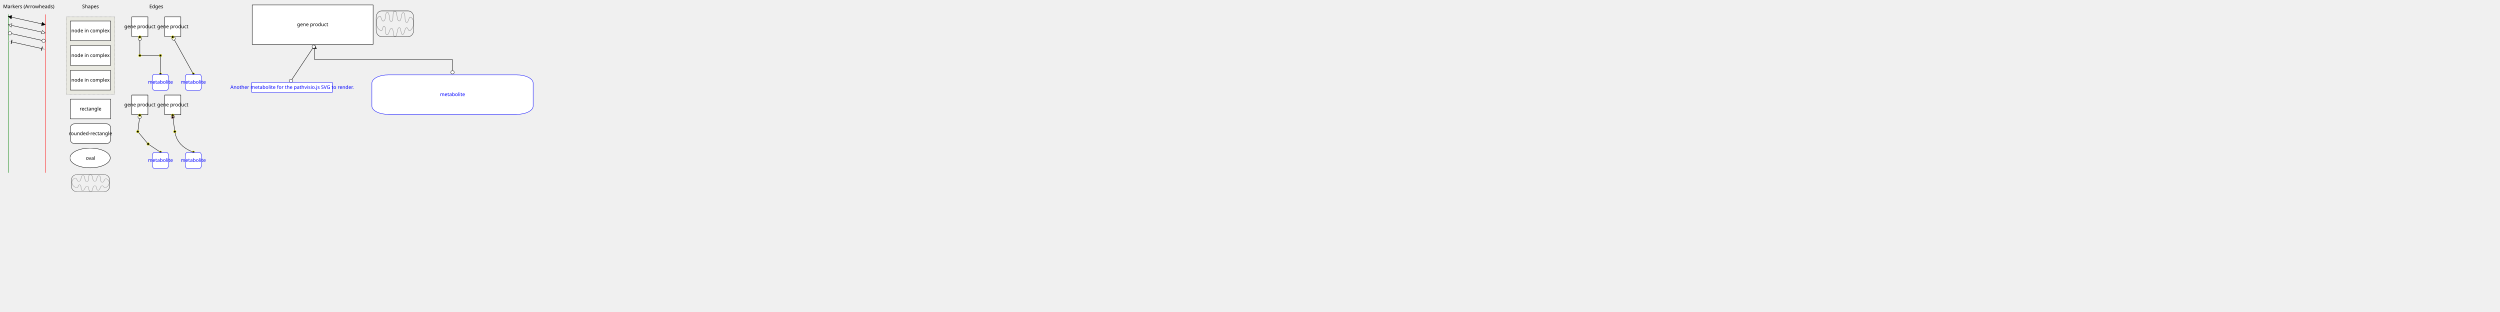
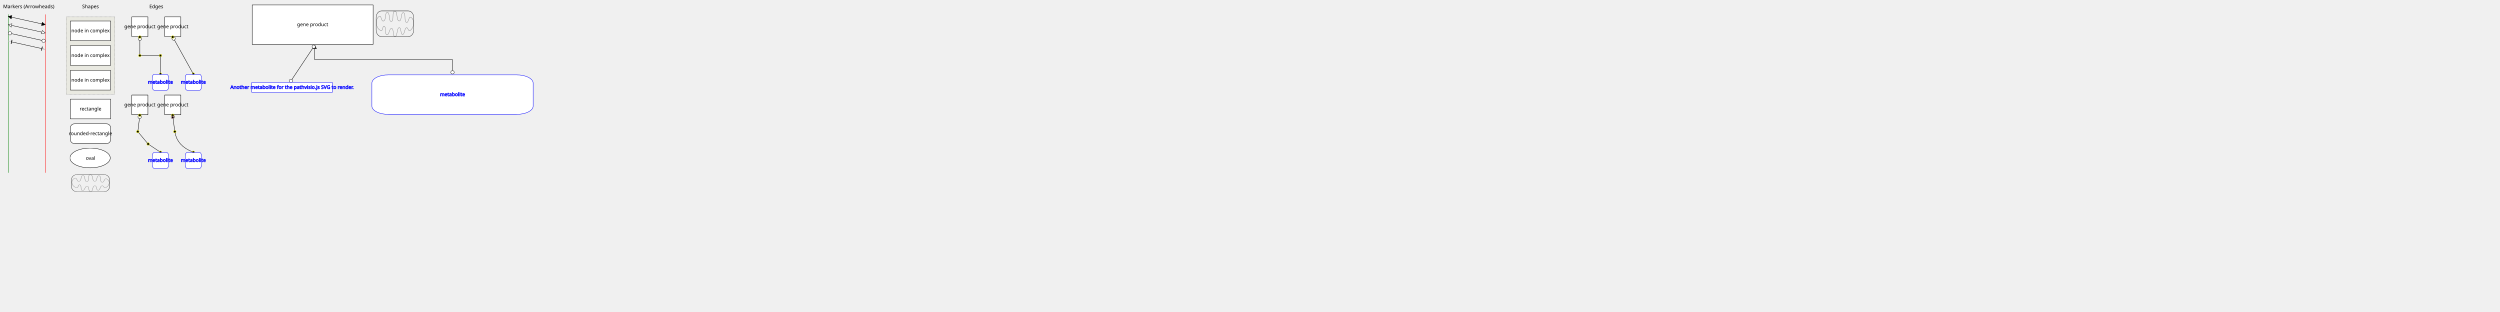
<svg xmlns="http://www.w3.org/2000/svg" xmlns:xlink="http://www.w3.org/1999/xlink" id="pathway-image" version="1.1" baseProfile="full" width="100%" height="100%">
  <style type="text/css">
  svg {
    color-interpolation: auto;
    image-rendering: auto;
    shape-rendering: auto;
    vector-effect: non-scaling-stroke;
  }

  text {
-     fill: black;
+     color: black;
    font-family: Sans-Serif;
    font-size: 12px;
-     stroke: none;
    text-anchor: middle;
  }

  .complex {
    fill: rgb(180,180,100);
    fill-opacity: 0.098;
    stroke: gray;
    stroke-dasharray: 4,2;
    stroke-miterlimit: 1;
    stroke-width: 1px;
  }

  .complex {
    stroke-dasharray: 1;
  }

  .label {
    font-size: 12px;
    font-weight: bold;
    stroke: none;
  }

  .data-node {
    fill: white;
    fill-opacity: 1;
    stroke: black;
    stroke-dasharray: 0;
    stroke-miterlimit: 1;
    stroke-width: 1px;
  }

  .gene-product {
    stroke: black;
  }

  .gene-product text {
    fill: black;  
    stroke: none;
  }

  .metabolite {
    stroke: blue;
  }

  .metabolite text {
-     fill: blue;
+     color: blue;
  }

  .pathway {
    stroke: rgb(20,150,30);
  }

  .pathway text {
-     fill: rgb(20,150,30);
+     color: rgb(20,150,30);
    font-size: 12px;
  }

  .shape {
    fill: white;
  }

  .solid-line {
    fill:none;
    stroke: black; 
    stroke-width: 1px; 
  }

  .dashed-line {
    fill:none;
    stroke: black; 
    stroke-dasharray: 5,3,2;
    stroke-width: 1px; 
  }

  .text-position-path {
    visibility: hidden;
  }
  </style>
  <g>
    </g>
  <defs>
    <marker id="arrow-start-black" fill="black" markerUnits="strokeWidth" markerWidth="10" markerHeight="10" orient="auto" refX="0" refY="0" stroke="black" viewBox="0 -6 12 12">
      <path d="M0,0 L10,-5 L10,5 Z" stroke-width="1px" />
    </marker>
    <marker id="arrow-end-black" fill="black" markerUnits="strokeWidth" markerWidth="10" markerHeight="10" orient="auto" refX="0" refY="0" stroke="black" viewBox="-12 -6 12 12">
      <path d="M0,0 L-10,-5 L-10,5 Z" stroke-width="1px" />
    </marker>
    <marker id="t-bar-start-black" fill="white" markerWidth="10" markerHeight="10" markerUnits="strokeWidth" orient="auto" refX="0" refY="0" stroke="black" viewBox="0 -6 12 12">
      <path d="M0,0 L10,0" stroke-width="2px" stroke="white" />
      <path d="M10,-10 L10,10" stroke-width="2px" />
    </marker>
    <marker id="t-bar-end-black" fill="white" markerUnits="strokeWidth" markerWidth="10" markerHeight="10" orient="auto" refX="0" refY="0" stroke="black" viewBox="-12 -6 12 12">
      <path d="M0,0 L-10,0" stroke-width="2px" stroke="white" />
      <path d="M-10,-10 L-10,10" stroke-width="2px" />
    </marker>
    <marker id="mim-binding-start-black" fill="black" markerUnits="strokeWidth" markerWidth="10" markerHeight="10" orient="auto" refX="0" refY="0" stroke="black" viewBox="0 -6 12 12">
      <path d="M0,0 L10,-5 L10,5 Z" stroke-width="1px" />
    </marker>
    <marker id="mim-binding-end-black" fill="black" markerUnits="strokeWidth" markerWidth="10" markerHeight="10" orient="auto" refX="0" refY="0" stroke="black" viewBox="-12 -6 12 12">
      <path d="M0,0 L-10,-5 L-10,5 Z" stroke-width="1px" />
    </marker>
    <marker id="mim-catalysis-start-black" fill="white" markerHeight="10" markerWidth="10" markerUnits="strokeWidth" orient="auto" refX="0" refY="0" stroke="black" viewBox="-1 -6 12 12">
      <circle cx="5" cy="0" r="5px" stroke-width="1px" />
    </marker>
    <marker id="mim-catalysis-end-black" fill="white" markerHeight="10" markerUnits="strokeWidth" markerWidth="10" orient="auto" refX="5" refY="0" stroke="black" viewBox="-6 -6 12 12">
      <circle cx="0" cy="0" r="5px" stroke-width="1px" />
    </marker>
    <marker id="mim-cleavage-start-black" fill="white" markerHeight="10" markerWidth="10" markerUnits="strokeWidth" orient="auto" refX="0" refY="0" stroke="black" viewBox="-1 -6 12 12">
      <circle cx="5" cy="0" r="5px" stroke-width="1px" />
    </marker>
    <marker id="mim-cleavage-end-black" fill="white" markerHeight="10" markerWidth="10" markerUnits="strokeWidth" orient="auto" refX="0" refY="0" stroke="black" viewBox="-1 -6 12 12">
      <circle cx="5" cy="0" r="5px" stroke-width="1px" />
    </marker>
    <marker id="mim-conversion-start-black" fill="black" markerUnits="strokeWidth" markerWidth="10" markerHeight="10" orient="auto" refX="0" refY="0" stroke="black" viewBox="0 -6 12 12">
      <path d="M0,0 L10,-5 L10,5 Z" stroke-width="1px" />
    </marker>
    <marker id="mim-conversion-end-black" fill="black" markerUnits="strokeWidth" markerWidth="10" markerHeight="10" orient="auto" refX="0" refY="0" stroke="black" viewBox="-12 -6 12 12">
      <path d="M0,0 L-10,-5 L-10,5 Z" stroke-width="1px" />
    </marker>
    <marker id="mim-covalent-bond-start-black" fill="white" markerHeight="10" markerWidth="10" markerUnits="strokeWidth" orient="auto" refX="0" refY="0" stroke="black" viewBox="-1 -6 12 12">
      <circle cx="5" cy="0" r="5px" stroke-width="1px" />
    </marker>
    <marker id="mim-covalent-bond-end-black" fill="white" markerHeight="10" markerWidth="10" markerUnits="strokeWidth" orient="auto" refX="0" refY="0" stroke="black" viewBox="-1 -6 12 12">
      <circle cx="5" cy="0" r="5px" stroke-width="1px" />
    </marker>
    <marker id="mim-inhibition-start-black" fill="white" markerHeight="10" markerWidth="10" markerUnits="strokeWidth" orient="auto" refX="0" refY="0" stroke="black" viewBox="-1 -6 12 12">
      <circle cx="5" cy="0" r="5px" stroke-width="1px" />
    </marker>
    <marker id="mim-inhibition-end-black" fill="white" markerHeight="10" markerWidth="10" markerUnits="strokeWidth" orient="auto" refX="0" refY="0" stroke="black" viewBox="-1 -6 12 12">
      <circle cx="5" cy="0" r="5px" stroke-width="1px" />
    </marker>
    <marker id="mim-modification-start-black" fill="black" markerUnits="strokeWidth" markerWidth="10" markerHeight="10" orient="auto" refX="0" refY="0" stroke="black" viewBox="0 -6 12 12">
      <path d="M0,0 L10,-5 L10,5 Z" stroke-width="1px" />
    </marker>
    <marker id="mim-modification-end-black" fill="black" markerUnits="strokeWidth" markerWidth="10" markerHeight="10" orient="auto" refX="0" refY="0" stroke="black" viewBox="-12 -6 12 12">
      <path d="M0,0 L-10,-5 L-10,5 Z" stroke-width="1px" />
    </marker>
    <marker id="mim-necessary-stimulation-start-black" fill="white" markerWidth="10" markerHeight="10" markerUnits="strokeWidth" orient="auto" refX="0" refY="0" stroke="black" viewBox="0 -6 12 12">
      <path d="M0,0 L10,-5 L10,5 Z" stroke-width="1px" />
    </marker>
    <marker id="mim-necessary-stimulation-end-black" fill="white" markerUnits="strokeWidth" markerWidth="10" markerHeight="10" orient="auto" refX="0" refY="0" stroke="black" viewBox="-12 -6 12 12">
      <path d="M0,0 L-10,-5 L-10,5 Z" stroke-width="1px" />
    </marker>
    <marker id="mim-stimulation-start-black" fill="white" markerWidth="10" markerHeight="10" markerUnits="strokeWidth" orient="auto" refX="0" refY="0" stroke="black" viewBox="0 -6 12 12">
      <path d="M0,0 L10,-5 L10,5 Z" stroke-width="1px" />
    </marker>
    <marker id="mim-stimulation-end-black" fill="white" markerUnits="strokeWidth" markerWidth="10" markerHeight="10" orient="auto" refX="0" refY="0" stroke="black" viewBox="-12 -6 12 12">
      <path d="M0,0 L-10,-5 L-10,5 Z" stroke-width="1px" />
    </marker>
    <marker id="mim-transcription-translation-start-black" fill="white" markerWidth="10" markerHeight="10" markerUnits="strokeWidth" orient="auto" refX="0" refY="0" stroke="black" viewBox="0 -6 12 12">
      <path d="M0,0 L10,-5 L10,5 Z" stroke-width="1px" />
    </marker>
    <marker id="mim-transcription-translation-end-black" fill="white" markerUnits="strokeWidth" markerWidth="10" markerHeight="10" orient="auto" refX="0" refY="0" stroke="black" viewBox="-12 -6 12 12">
      <path d="M0,0 L-10,-5 L-10,5 Z" stroke-width="1px" />
    </marker>
    <marker id="mim-gap-start-black" fill="white" markerWidth="10" markerHeight="10" markerUnits="strokeWidth" orient="auto" refX="0" refY="0" stroke="black" viewBox="0 -6 12 12">
      <path d="M0,0 L10,-5 L10,5 Z" stroke-width="1px" />
    </marker>
    <marker id="mim-gap-end-black" fill="white" markerUnits="strokeWidth" markerWidth="10" markerHeight="10" orient="auto" refX="0" refY="0" stroke="black" viewBox="-12 -6 12 12">
      <path d="M0,0 L-10,-5 L-10,5 Z" stroke-width="1px" />
    </marker>
    <symbol id="arc" viewBox="0 0 100 50" preserveAspectRatio="none">
      <rect x="1" y="1" width="98" height="48" vector-effect="non-scaling-stroke" />
    </symbol>
    <symbol id="brace" viewBox="0 0 100 50" preserveAspectRatio="none">
      <rect x="1" y="1" width="98" height="48" vector-effect="non-scaling-stroke" />
    </symbol>
    <symbol id="cell" viewBox="0 0 100 50" preserveAspectRatio="none">
      <rect x="1" y="1" width="98" height="48" vector-effect="non-scaling-stroke" />
    </symbol>
    <symbol id="complex" viewBox="0 0 120 180" preserveAspectRatio="none">
      <rect x="1" y="1" width="118" height="178" vector-effect="non-scaling-stroke" />
    </symbol>
    <symbol id="endoplasmic-reticulum" viewBox="0 0 100 50" preserveAspectRatio="none">
      <rect x="1" y="1" width="98" height="48" vector-effect="non-scaling-stroke" />
    </symbol>
    <symbol id="extracellular-region" viewBox="0 0 100 50" preserveAspectRatio="none">
      <rect x="1" y="1" width="98" height="48" vector-effect="non-scaling-stroke" />
    </symbol>
    <symbol id="golgi-apparatus" viewBox="0 0 100 50" preserveAspectRatio="none">
      <rect x="1" y="1" width="98" height="48" vector-effect="non-scaling-stroke" />
    </symbol>
    <symbol id="group-drag-box" viewBox="0 0 120 180" preserveAspectRatio="none">
      <rect x="1" y="1" width="118" height="178" vector-effect="non-scaling-stroke" />
    </symbol>
    <symbol id="hexagon" viewBox="0 0 100 50" preserveAspectRatio="none">
      <rect x="1" y="1" width="98" height="48" vector-effect="non-scaling-stroke" />
    </symbol>
    <symbol id="mim-degradation" viewBox="0 0 100 50" preserveAspectRatio="none">
      <rect x="1" y="1" width="98" height="48" vector-effect="non-scaling-stroke" />
    </symbol>
    <symbol id="mitochondria" viewBox="0 0 100 65.5" preserveAspectRatio="none">
      <g opacity="0.5" vector-effect="non-scaling-stroke">
        <path fill="none" stroke="#000000" stroke-width="0.749px" stroke-linecap="square" stroke-miterlimit="10" d="M12.868,16.743    c4.516-0.482,3.961,11.073,8.468,10.519c8.562,0.02,3.086-18.296,10.245-18.418c7.211-0.122,2.325,19.465,9.526,19.135    c7.899-0.364,0.525-21.407,8.42-21.854c7.967-0.448,3.021,20.825,10.999,20.945c6.775,0.104,3.132-17.967,9.894-17.498    c7.443,0.516,0.688,19.397,8.053,20.583c4.914,0.79,4.575-11.867,9.525-11.336c11.517,4.925,8.929,24.503-2.256,29.018    c-3.248,0.454-4.104-6.826-7.361-6.438c-5.785,0.688-4.121,14.484-9.938,14.169c-5.422-0.297-2.304-14.063-7.731-14.124    c-7.204-0.076-3.475,18.8-10.676,18.521c-6.355-0.244-1.791-16.217-8.098-17.024c-5.88-0.752-5.566,14.41-11.412,13.442    c-6.467-1.069-0.486-17.337-6.995-18.112c-3.859-0.459-2.74,9.36-6.627,9.454C2.399,43.865,0.606,21.916,12.868,16.743z" />
      </g>
      <path fill="none" stroke="#000000" stroke-width="0.749px" stroke-linecap="square" stroke-miterlimit="10" d="M95.753,46.125  c0,7.808-5.905,14.14-13.189,14.14H17.442c-7.284,0-13.189-6.332-13.189-14.14v-26.22c0-7.81,5.905-14.141,13.189-14.141h65.122  c7.284,0,13.189,6.331,13.189,14.141V46.125z" />
    </symbol>
    <symbol id="nucleus" viewBox="0 0 100 50" preserveAspectRatio="none">
      <rect x="1" y="1" width="98" height="48" vector-effect="non-scaling-stroke" />
    </symbol>
    <symbol id="organelle" viewBox="0 0 100 50" preserveAspectRatio="none">
      <rect x="1" y="1" width="98" height="48" vector-effect="non-scaling-stroke" />
    </symbol>
    <symbol id="oval" viewBox="0 0 100 50" preserveAspectRatio="none">
      <ellipse cx="49" cy="24" rx="49" ry="24" vector-effect="non-scaling-stroke" />
    </symbol>
    <symbol id="pentagon" viewBox="0 0 100 50" preserveAspectRatio="none">
      <rect x="1" y="1" width="98" height="48" vector-effect="non-scaling-stroke" />
    </symbol>
    <symbol id="rectangle" viewBox="0 0 100 50" preserveAspectRatio="none">
      <rect x="1" y="1" width="98" height="48" vector-effect="non-scaling-stroke" />
    </symbol>
    <symbol id="rounded-rectangle" viewBox="0 0 100 50" preserveAspectRatio="none">
      <rect x="1" y="1" rx="10" ry="10" width="98" height="48" vector-effect="non-scaling-stroke" />
    </symbol>
    <symbol id="sarcoplasmic-reticulum" viewBox="0 0 100 50" preserveAspectRatio="none">
      <rect x="1" y="1" width="98" height="48" vector-effect="non-scaling-stroke" />
    </symbol>
    <symbol id="triangle" viewBox="0 0 100 50" preserveAspectRatio="none">
      <rect x="1" y="1" width="98" height="48" vector-effect="non-scaling-stroke" />
    </symbol>
    <symbol id="vesicle" viewBox="0 0 100 50" preserveAspectRatio="none">
      <rect x="1" y="1" width="98" height="48" vector-effect="non-scaling-stroke" />
    </symbol>
  </defs>
  <g id="viewport">
    <g id="markers" transform="translate(10 20)">
      <text x="60" y="0">Markers (Arrowheads)</text>
      <path id="left boundary" d="M10,15 L10,400" stroke="green" stroke-width="1px" fill="none" />
      <path id="right boundary" d="M100,15 L100,400" stroke="red" stroke-width="1px" fill="none" />
      <path id="path-sfe400" d="M10,20 L100,40" marker-start="url(#arrow-start-black)" marker-end="url(#arrow-end-black)" class="solid-line" />
      <path id="path-sfe400" d="M10,40 L100,60" marker-start="url(#mim-stimulation-start-black)" marker-end="url(#mim-stimulation-end-black)" class="solid-line" />
      <path id="path-sfe400" d="M10,60 L100,80" marker-start="url(#mim-catalysis-start-black)" marker-end="url(#mim-catalysis-end-black)" class="solid-line" />
      <path id="path-sfe400" d="M10,80 L100,100" marker-start="url(#t-bar-start-black)" marker-end="url(#t-bar-end-black)" class="solid-line" />
    </g>
    <g id="shapes" transform="translate(160 20)">
      <text x="60" y="0">Shapes</text>
      <g id="g-wbf243" transform="translate(0 20)" class="complex">
        <use id="use-wbf240" x="0" y="0" width="120" height="190" xlink:href="#complex" />
        <g id="g-wbf244" transform="translate(10 10)" class="data-node gene-product">
          <use id="use-wbf240" x="0" y="0" width="100" height="50" xlink:href="#rectangle" />
          <text x="50" y="28.6" id="text-wbf240">node in complex</text>
        </g>
        <g id="g-wbf245" transform="translate(10 70)" class="data-node gene-product">
          <use id="use-wbf240" x="0" y="0" width="100" height="50" xlink:href="#rectangle" />
          <text x="50" y="28.6" id="text-wbf240">node in complex</text>
        </g>
        <g id="g-wbf246" transform="translate(10 130)" class="data-node gene-product">
          <use id="use-wbf240" x="0" y="0" width="100" height="50" xlink:href="#rectangle" />
          <text x="50" y="28.6" id="text-wbf240">node in complex</text>
        </g>
      </g>
      <g id="g-wbf240" transform="translate(10 220)" class="data-node gene-product">
        <use id="use-wbf240" x="0" y="0" width="100" height="50" xlink:href="#rectangle" />
        <text x="50" y="28.6" id="text-wbf240">rectangle</text>
      </g>
      <g id="g-wbf241" transform="translate(10 280)" class="data-node gene-product">
        <use id="use-wbf241" x="0" y="0" width="100" height="50" xlink:href="#rounded-rectangle" />
        <text x="50" y="28.6" id="text-wbf241">rounded-rectangle</text>
      </g>
      <g id="g-wbf242" transform="translate(10 340)" class="data-node gene-product">
        <use id="use-wbf242" x="0" y="0" width="100" height="50" xlink:href="#oval" />
        <text x="50" y="28.6" id="text-wbf242">oval</text>
      </g>
      <use id="use-wbf243" x="10" y="400" width="100" height="50" xlink:href="#mitochondria" />
    </g>
    <g id="connectors" transform="translate(300 20)">
      <text x="80" y="0">Edges</text>
      <g transform="translate(10 10)">
        <g id="g-abc123" transform="translate(10 10)" class="data-node gene-product">
          <use id="symbol-abc123" x="0" y="0" width="40" height="50" xlink:href="#rectangle" />
          <text id="text-abc123" x="20px" y="28.6px">gene product</text>
        </g>
        <path id="path-sfe415" d="M30,60 V105 H80 L80,150" marker-start="url(#mim-catalysis-start-black)" class="solid-line" />
        <circle cx="30" cy="60" r="3px" stroke="yellow" stroke-width="1px" />
        <circle cx="30" cy="105" r="3px" stroke="yellow" stroke-width="1px" />
        <circle cx="80" cy="105" r="3px" stroke="yellow" stroke-width="1px" />
        <circle cx="80" cy="150" r="3px" stroke="yellow" stroke-width="1px" />
        <g id="g-wbf237" transform="translate(60 150)" class="data-node metabolite">
          <use id="use-wbf237" x="0" y="0" width="40px" height="40px" xlink:href="#rounded-rectangle" />
          <text id="text-wbf237" x="20px" y="23.6px">metabolite</text>
        </g>
      </g>
      <g transform="translate(90 10)">
        <g id="g-abc123" transform="translate(10 10)" class="data-node gene-product">
          <use id="symbol-abc123" x="0" y="0" width="40" height="50" xlink:href="#rectangle" />
          <text id="text-abc123" x="20px" y="28.6px">gene product</text>
        </g>
        <path id="path-sfe415" d="M30,60 L80,150" marker-start="url(#mim-catalysis-start-black)" class="solid-line" />
        <circle cx="30" cy="60" r="3px" stroke="yellow" stroke-width="1px" />
        <circle cx="80" cy="150" r="3px" stroke="yellow" stroke-width="1px" />
        <g id="g-wbf237" transform="translate(60 150)" class="data-node metabolite">
          <use id="use-wbf237" x="0" y="0" width="40px" height="40px" xlink:href="#rounded-rectangle" />
          <text id="text-wbf237" x="20px" y="23.6px">metabolite</text>
        </g>
      </g>
      <g transform="translate(10 200)">
        <g id="g-abc123" transform="translate(10 10)" class="data-node gene-product">
          <use id="symbol-abc123" x="0" y="0" width="40" height="50" xlink:href="#rectangle" />
          <text id="text-abc123" x="20px" y="28.6px">gene product</text>
        </g>
        <path id="path-sfe415" d="M30,60 L25,100 L50,130 L80,150" marker-start="url(#mim-catalysis-start-black)" class="solid-line" />
        <circle cx="30" cy="60" r="3px" stroke="yellow" stroke-width="1px" />
        <circle cx="25" cy="100" r="3px" stroke="yellow" stroke-width="1px" />
        <circle cx="50" cy="130" r="3px" stroke="yellow" stroke-width="1px" />
        <circle cx="80" cy="150" r="3px" stroke="yellow" stroke-width="1px" />
        <g id="g-wbf237" transform="translate(60 150)" class="data-node metabolite">
          <use id="use-wbf237" x="0" y="0" width="40px" height="40px" xlink:href="#rounded-rectangle" />
          <text id="text-wbf237" x="20px" y="23.6px">metabolite</text>
        </g>
      </g>
      <g transform="translate(90 200)">
        <g id="g-abc123" transform="translate(10 10)" class="data-node gene-product">
          <use id="symbol-abc123" x="0" y="0" width="40" height="50" xlink:href="#rectangle" />
          <text id="text-abc123" x="20px" y="28.6px">gene product</text>
        </g>
        <path id="path-sfe415" d="M30,60 Q30,65 35,100 T80,150" marker-start="url(#mim-catalysis-start-black)" class="solid-line" />
        <circle cx="30" cy="60" r="3px" stroke="yellow" stroke-width="1px" />
        <circle cx="30" cy="65" r="3px" stroke="pink" stroke-width="1px" />
        <circle cx="35" cy="100" r="3px" stroke="yellow" stroke-width="1px" />
        <circle cx="80" cy="150" r="3px" stroke="yellow" stroke-width="1px" />
        <g id="g-wbf237" transform="translate(60 150)" class="data-node metabolite">
          <use id="use-wbf237" x="0" y="0" width="40px" height="40px" xlink:href="#rounded-rectangle" />
          <text id="text-wbf237" x="20px" y="23.6px">metabolite</text>
        </g>
      </g>
    </g>
    <g id="sandbox" transform="translate(600 0)">
      <g id="g-abc123" transform="translate(10 10)" class="data-node gene-product">
        <use id="symbol-abc123" x="0" y="0" width="300" height="100" xlink:href="#rectangle" />
        <text id="text-abc123" x="150px" y="53.6px">gene product</text>
      </g>
      <path id="path-sfe415" d="M165,110 V145 H500 L500,180" marker-start="url(#arrow-start-black)" marker-end="url(#mim-catalysis-end-black)" class="solid-line" />
      <g id="g-wbf237" transform="translate(300 180)" class="data-node metabolite">
        <use id="use-wbf237" x="0" y="0" width="400px" height="100px" xlink:href="#rounded-rectangle" />
        <text id="text-wbf237" x="200px" y="53.6px">metabolite</text>
      </g>
      <path id="path1-sfe416" d="M165,110 L105,200" marker-start="url(#mim-catalysis-start-black)" marker-end="url(#mim-catalysis-end-black)" class="solid-line" />
      <g id="g-wbf238" transform="translate(10 200)" class="data-node metabolite">
        <use id="use-wbf238" x="0" y="0" width="200" height="25" xlink:href="#rectangle" />
        <text id="text-wbf238" x="100px" y="16.1px">Another metabolite for the pathvisio.js SVG to render.</text>
      </g>
      <use id="use-wbf239" x="310" y="20" width="100" height="75" xlink:href="#mitochondria" />
    </g>
  </g>
</svg>
